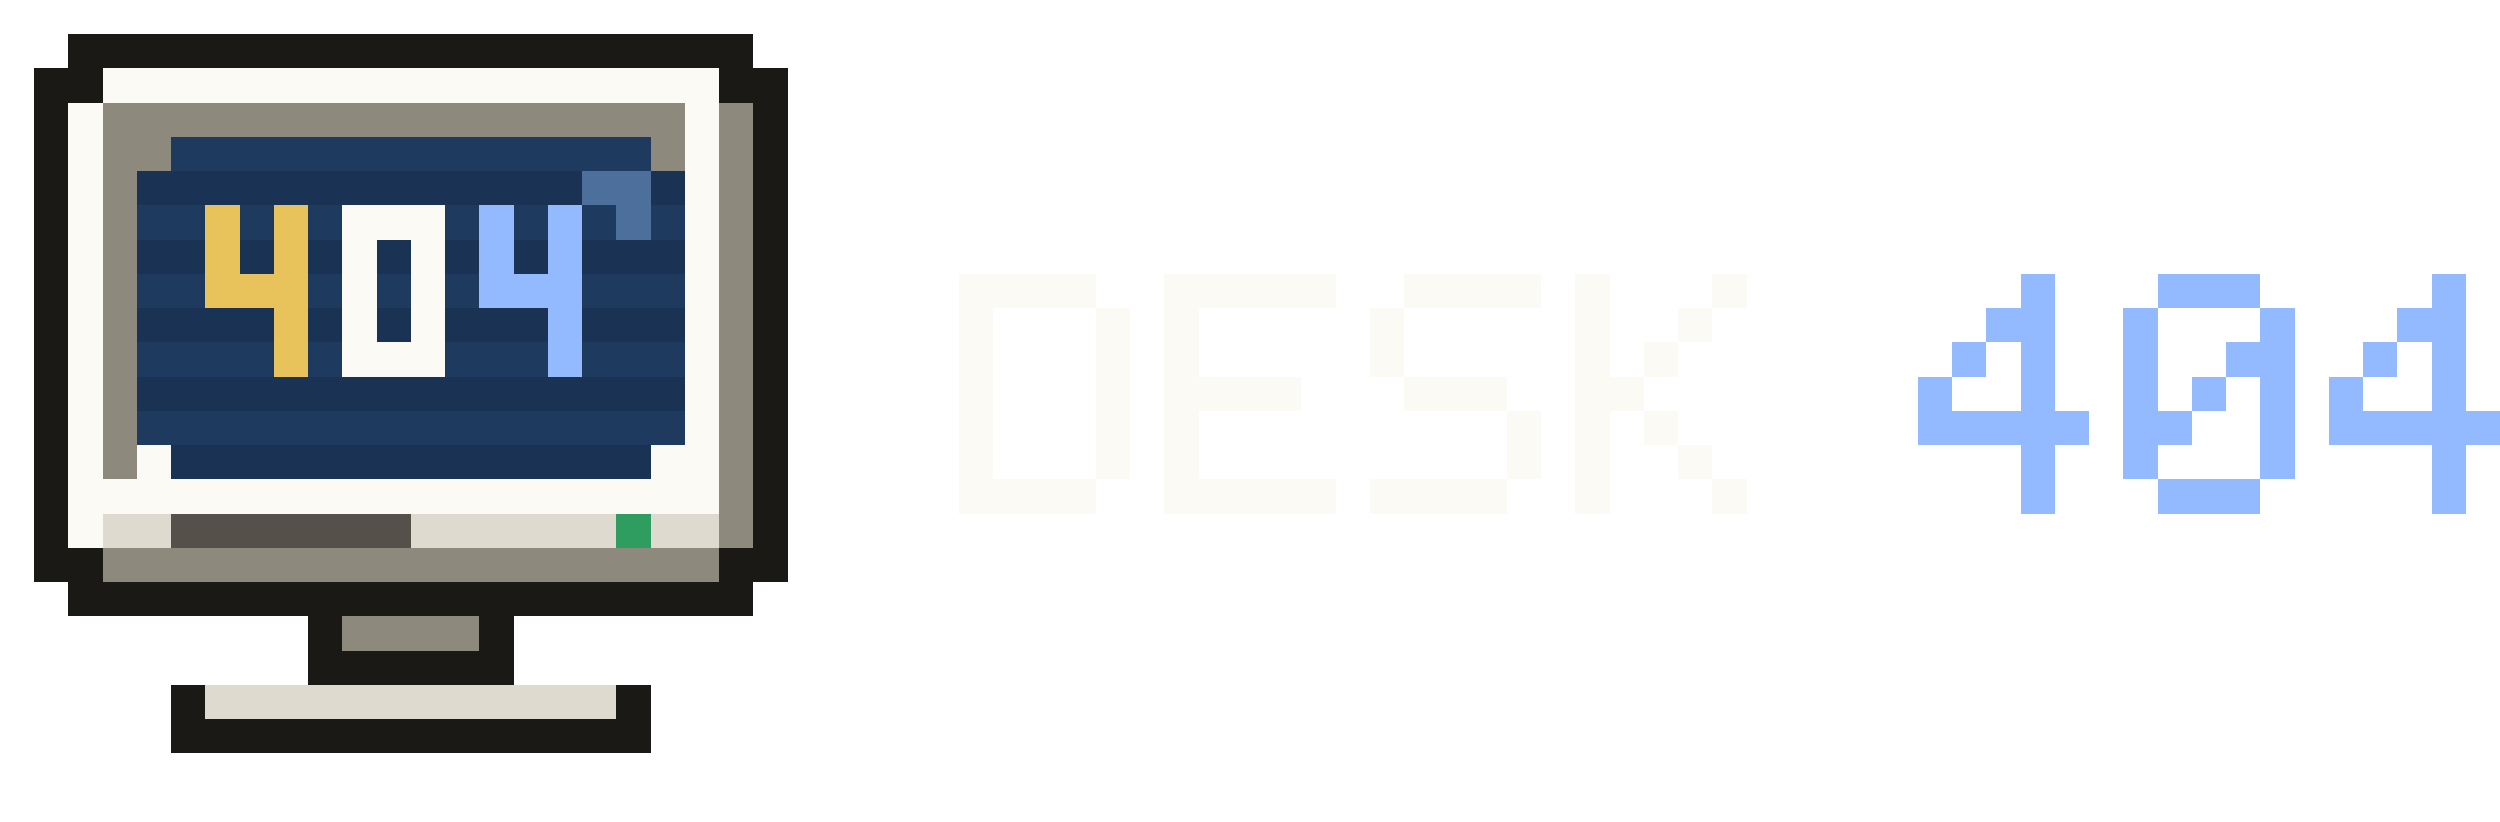
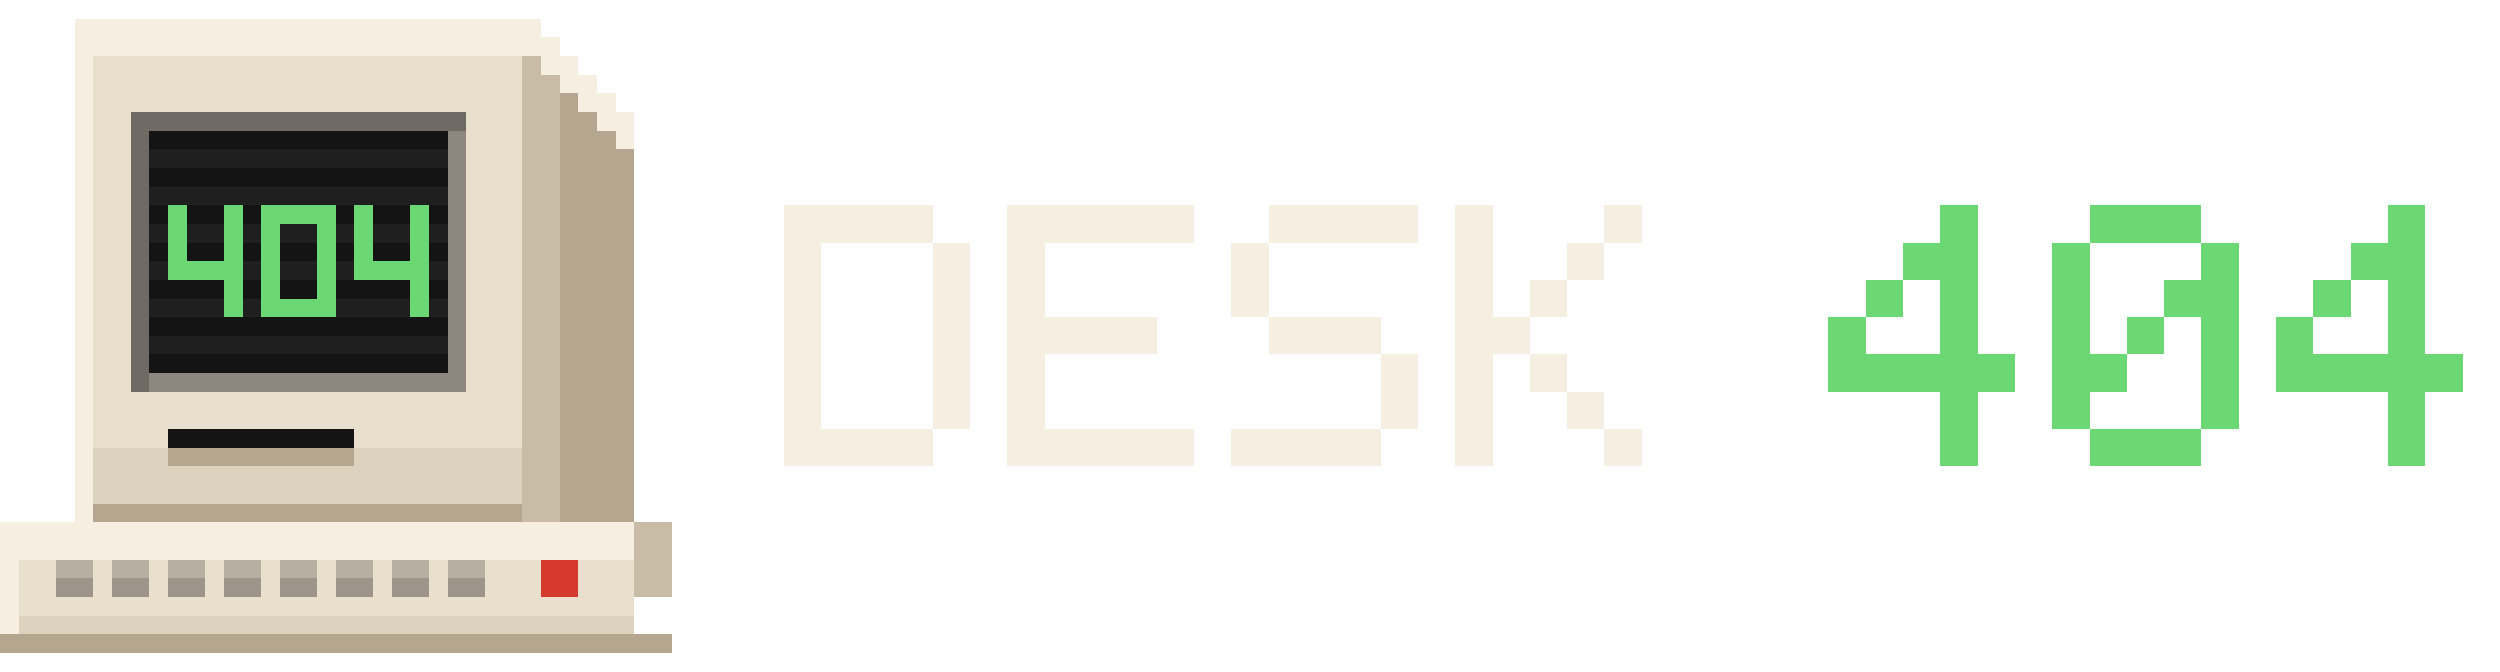
- <svg xmlns="http://www.w3.org/2000/svg" viewBox="0 0 73 24" width="584" height="192" shape-rendering="crispEdges" role="img" aria-label="Desk 404">
-   <rect x="2" y="1" width="20" height="1" fill="#1a1915" />
-   <rect x="1" y="2" width="2" height="1" fill="#1a1915" />
-   <rect x="3" y="2" width="18" height="1" fill="#fbfaf5" />
-   <rect x="21" y="2" width="2" height="1" fill="#1a1915" />
-   <rect x="1" y="3" width="1" height="1" fill="#1a1915" />
-   <rect x="2" y="3" width="1" height="1" fill="#fbfaf5" />
-   <rect x="3" y="3" width="17" height="1" fill="#8e897d" />
-   <rect x="20" y="3" width="1" height="1" fill="#fbfaf5" />
-   <rect x="21" y="3" width="1" height="1" fill="#8e897d" />
-   <rect x="22" y="3" width="1" height="1" fill="#1a1915" />
-   <rect x="1" y="4" width="1" height="1" fill="#1a1915" />
-   <rect x="2" y="4" width="1" height="1" fill="#fbfaf5" />
-   <rect x="3" y="4" width="2" height="1" fill="#8e897d" />
-   <rect x="5" y="4" width="14" height="1" fill="#1e3a5f" />
-   <rect x="19" y="4" width="1" height="1" fill="#8e897d" />
-   <rect x="20" y="4" width="1" height="1" fill="#fbfaf5" />
-   <rect x="21" y="4" width="1" height="1" fill="#8e897d" />
-   <rect x="22" y="4" width="1" height="1" fill="#1a1915" />
-   <rect x="1" y="5" width="1" height="1" fill="#1a1915" />
-   <rect x="2" y="5" width="1" height="1" fill="#fbfaf5" />
-   <rect x="3" y="5" width="1" height="1" fill="#8e897d" />
-   <rect x="4" y="5" width="13" height="1" fill="#1a3253" />
-   <rect x="17" y="5" width="2" height="1" fill="#4d6f9c" />
-   <rect x="19" y="5" width="1" height="1" fill="#1a3253" />
-   <rect x="20" y="5" width="1" height="1" fill="#fbfaf5" />
-   <rect x="21" y="5" width="1" height="1" fill="#8e897d" />
-   <rect x="22" y="5" width="1" height="1" fill="#1a1915" />
-   <rect x="1" y="6" width="1" height="1" fill="#1a1915" />
-   <rect x="2" y="6" width="1" height="1" fill="#fbfaf5" />
-   <rect x="3" y="6" width="1" height="1" fill="#8e897d" />
-   <rect x="4" y="6" width="2" height="1" fill="#1e3a5f" />
-   <rect x="6" y="6" width="1" height="1" fill="#e8c25a" />
-   <rect x="7" y="6" width="1" height="1" fill="#1e3a5f" />
-   <rect x="8" y="6" width="1" height="1" fill="#e8c25a" />
-   <rect x="9" y="6" width="1" height="1" fill="#1e3a5f" />
-   <rect x="10" y="6" width="3" height="1" fill="#fbfaf5" />
-   <rect x="13" y="6" width="1" height="1" fill="#1e3a5f" />
-   <rect x="14" y="6" width="1" height="1" fill="#93b9ff" />
-   <rect x="15" y="6" width="1" height="1" fill="#1e3a5f" />
-   <rect x="16" y="6" width="1" height="1" fill="#93b9ff" />
-   <rect x="17" y="6" width="1" height="1" fill="#1e3a5f" />
-   <rect x="18" y="6" width="1" height="1" fill="#4d6f9c" />
-   <rect x="19" y="6" width="1" height="1" fill="#1e3a5f" />
-   <rect x="20" y="6" width="1" height="1" fill="#fbfaf5" />
-   <rect x="21" y="6" width="1" height="1" fill="#8e897d" />
-   <rect x="22" y="6" width="1" height="1" fill="#1a1915" />
-   <rect x="1" y="7" width="1" height="1" fill="#1a1915" />
-   <rect x="2" y="7" width="1" height="1" fill="#fbfaf5" />
-   <rect x="3" y="7" width="1" height="1" fill="#8e897d" />
-   <rect x="4" y="7" width="2" height="1" fill="#1a3253" />
-   <rect x="6" y="7" width="1" height="1" fill="#e8c25a" />
-   <rect x="7" y="7" width="1" height="1" fill="#1a3253" />
-   <rect x="8" y="7" width="1" height="1" fill="#e8c25a" />
-   <rect x="9" y="7" width="1" height="1" fill="#1a3253" />
-   <rect x="10" y="7" width="1" height="1" fill="#fbfaf5" />
-   <rect x="11" y="7" width="1" height="1" fill="#1a3253" />
-   <rect x="12" y="7" width="1" height="1" fill="#fbfaf5" />
-   <rect x="13" y="7" width="1" height="1" fill="#1a3253" />
-   <rect x="14" y="7" width="1" height="1" fill="#93b9ff" />
-   <rect x="15" y="7" width="1" height="1" fill="#1a3253" />
-   <rect x="16" y="7" width="1" height="1" fill="#93b9ff" />
-   <rect x="17" y="7" width="3" height="1" fill="#1a3253" />
-   <rect x="20" y="7" width="1" height="1" fill="#fbfaf5" />
-   <rect x="21" y="7" width="1" height="1" fill="#8e897d" />
-   <rect x="22" y="7" width="1" height="1" fill="#1a1915" />
-   <rect x="1" y="8" width="1" height="1" fill="#1a1915" />
-   <rect x="2" y="8" width="1" height="1" fill="#fbfaf5" />
-   <rect x="3" y="8" width="1" height="1" fill="#8e897d" />
-   <rect x="4" y="8" width="2" height="1" fill="#1e3a5f" />
-   <rect x="6" y="8" width="3" height="1" fill="#e8c25a" />
-   <rect x="9" y="8" width="1" height="1" fill="#1e3a5f" />
-   <rect x="10" y="8" width="1" height="1" fill="#fbfaf5" />
-   <rect x="11" y="8" width="1" height="1" fill="#1e3a5f" />
-   <rect x="12" y="8" width="1" height="1" fill="#fbfaf5" />
-   <rect x="13" y="8" width="1" height="1" fill="#1e3a5f" />
-   <rect x="14" y="8" width="3" height="1" fill="#93b9ff" />
-   <rect x="17" y="8" width="3" height="1" fill="#1e3a5f" />
-   <rect x="20" y="8" width="1" height="1" fill="#fbfaf5" />
-   <rect x="21" y="8" width="1" height="1" fill="#8e897d" />
-   <rect x="22" y="8" width="1" height="1" fill="#1a1915" />
-   <rect x="1" y="9" width="1" height="1" fill="#1a1915" />
-   <rect x="2" y="9" width="1" height="1" fill="#fbfaf5" />
-   <rect x="3" y="9" width="1" height="1" fill="#8e897d" />
-   <rect x="4" y="9" width="4" height="1" fill="#1a3253" />
-   <rect x="8" y="9" width="1" height="1" fill="#e8c25a" />
-   <rect x="9" y="9" width="1" height="1" fill="#1a3253" />
-   <rect x="10" y="9" width="1" height="1" fill="#fbfaf5" />
-   <rect x="11" y="9" width="1" height="1" fill="#1a3253" />
-   <rect x="12" y="9" width="1" height="1" fill="#fbfaf5" />
-   <rect x="13" y="9" width="3" height="1" fill="#1a3253" />
-   <rect x="16" y="9" width="1" height="1" fill="#93b9ff" />
-   <rect x="17" y="9" width="3" height="1" fill="#1a3253" />
-   <rect x="20" y="9" width="1" height="1" fill="#fbfaf5" />
-   <rect x="21" y="9" width="1" height="1" fill="#8e897d" />
-   <rect x="22" y="9" width="1" height="1" fill="#1a1915" />
-   <rect x="1" y="10" width="1" height="1" fill="#1a1915" />
-   <rect x="2" y="10" width="1" height="1" fill="#fbfaf5" />
-   <rect x="3" y="10" width="1" height="1" fill="#8e897d" />
-   <rect x="4" y="10" width="4" height="1" fill="#1e3a5f" />
-   <rect x="8" y="10" width="1" height="1" fill="#e8c25a" />
-   <rect x="9" y="10" width="1" height="1" fill="#1e3a5f" />
-   <rect x="10" y="10" width="3" height="1" fill="#fbfaf5" />
-   <rect x="13" y="10" width="3" height="1" fill="#1e3a5f" />
-   <rect x="16" y="10" width="1" height="1" fill="#93b9ff" />
-   <rect x="17" y="10" width="3" height="1" fill="#1e3a5f" />
-   <rect x="20" y="10" width="1" height="1" fill="#fbfaf5" />
-   <rect x="21" y="10" width="1" height="1" fill="#8e897d" />
-   <rect x="22" y="10" width="1" height="1" fill="#1a1915" />
-   <rect x="1" y="11" width="1" height="1" fill="#1a1915" />
-   <rect x="2" y="11" width="1" height="1" fill="#fbfaf5" />
-   <rect x="3" y="11" width="1" height="1" fill="#8e897d" />
-   <rect x="4" y="11" width="16" height="1" fill="#1a3253" />
-   <rect x="20" y="11" width="1" height="1" fill="#fbfaf5" />
-   <rect x="21" y="11" width="1" height="1" fill="#8e897d" />
-   <rect x="22" y="11" width="1" height="1" fill="#1a1915" />
-   <rect x="1" y="12" width="1" height="1" fill="#1a1915" />
-   <rect x="2" y="12" width="1" height="1" fill="#fbfaf5" />
-   <rect x="3" y="12" width="1" height="1" fill="#8e897d" />
-   <rect x="4" y="12" width="16" height="1" fill="#1e3a5f" />
-   <rect x="20" y="12" width="1" height="1" fill="#fbfaf5" />
-   <rect x="21" y="12" width="1" height="1" fill="#8e897d" />
-   <rect x="22" y="12" width="1" height="1" fill="#1a1915" />
-   <rect x="1" y="13" width="1" height="1" fill="#1a1915" />
-   <rect x="2" y="13" width="1" height="1" fill="#fbfaf5" />
-   <rect x="3" y="13" width="1" height="1" fill="#8e897d" />
-   <rect x="4" y="13" width="1" height="1" fill="#fbfaf5" />
-   <rect x="5" y="13" width="14" height="1" fill="#1a3253" />
-   <rect x="19" y="13" width="2" height="1" fill="#fbfaf5" />
-   <rect x="21" y="13" width="1" height="1" fill="#8e897d" />
-   <rect x="22" y="13" width="1" height="1" fill="#1a1915" />
-   <rect x="1" y="14" width="1" height="1" fill="#1a1915" />
-   <rect x="2" y="14" width="19" height="1" fill="#fbfaf5" />
-   <rect x="21" y="14" width="1" height="1" fill="#8e897d" />
-   <rect x="22" y="14" width="1" height="1" fill="#1a1915" />
-   <rect x="1" y="15" width="1" height="1" fill="#1a1915" />
-   <rect x="2" y="15" width="1" height="1" fill="#fbfaf5" />
-   <rect x="3" y="15" width="2" height="1" fill="#dedad0" />
-   <rect x="5" y="15" width="7" height="1" fill="#55514a" />
-   <rect x="12" y="15" width="6" height="1" fill="#dedad0" />
-   <rect x="18" y="15" width="1" height="1" fill="#2e9d5f" />
-   <rect x="19" y="15" width="2" height="1" fill="#dedad0" />
-   <rect x="21" y="15" width="1" height="1" fill="#8e897d" />
-   <rect x="22" y="15" width="1" height="1" fill="#1a1915" />
-   <rect x="1" y="16" width="2" height="1" fill="#1a1915" />
-   <rect x="3" y="16" width="18" height="1" fill="#8e897d" />
-   <rect x="21" y="16" width="2" height="1" fill="#1a1915" />
-   <rect x="2" y="17" width="20" height="1" fill="#1a1915" />
-   <rect x="9" y="18" width="1" height="1" fill="#1a1915" />
-   <rect x="10" y="18" width="4" height="1" fill="#8e897d" />
-   <rect x="14" y="18" width="1" height="1" fill="#1a1915" />
-   <rect x="9" y="19" width="6" height="1" fill="#1a1915" />
-   <rect x="5" y="20" width="1" height="1" fill="#1a1915" />
-   <rect x="6" y="20" width="12" height="1" fill="#dedad0" />
-   <rect x="18" y="20" width="1" height="1" fill="#1a1915" />
-   <rect x="5" y="21" width="14" height="1" fill="#1a1915" />
-   <rect x="28" y="8" width="4" height="1" fill="#fbfaf5" />
-   <rect x="34" y="8" width="5" height="1" fill="#fbfaf5" />
-   <rect x="41" y="8" width="4" height="1" fill="#fbfaf5" />
-   <rect x="46" y="8" width="1" height="1" fill="#fbfaf5" />
-   <rect x="50" y="8" width="1" height="1" fill="#fbfaf5" />
-   <rect x="59" y="8" width="1" height="1" fill="#93b9ff" />
-   <rect x="63" y="8" width="3" height="1" fill="#93b9ff" />
-   <rect x="71" y="8" width="1" height="1" fill="#93b9ff" />
-   <rect x="28" y="9" width="1" height="1" fill="#fbfaf5" />
-   <rect x="32" y="9" width="1" height="1" fill="#fbfaf5" />
-   <rect x="34" y="9" width="1" height="1" fill="#fbfaf5" />
-   <rect x="40" y="9" width="1" height="1" fill="#fbfaf5" />
-   <rect x="46" y="9" width="1" height="1" fill="#fbfaf5" />
-   <rect x="49" y="9" width="1" height="1" fill="#fbfaf5" />
-   <rect x="58" y="9" width="2" height="1" fill="#93b9ff" />
-   <rect x="62" y="9" width="1" height="1" fill="#93b9ff" />
-   <rect x="66" y="9" width="1" height="1" fill="#93b9ff" />
-   <rect x="70" y="9" width="2" height="1" fill="#93b9ff" />
-   <rect x="28" y="10" width="1" height="1" fill="#fbfaf5" />
-   <rect x="32" y="10" width="1" height="1" fill="#fbfaf5" />
-   <rect x="34" y="10" width="1" height="1" fill="#fbfaf5" />
-   <rect x="40" y="10" width="1" height="1" fill="#fbfaf5" />
-   <rect x="46" y="10" width="1" height="1" fill="#fbfaf5" />
-   <rect x="48" y="10" width="1" height="1" fill="#fbfaf5" />
-   <rect x="57" y="10" width="1" height="1" fill="#93b9ff" />
-   <rect x="59" y="10" width="1" height="1" fill="#93b9ff" />
-   <rect x="62" y="10" width="1" height="1" fill="#93b9ff" />
-   <rect x="65" y="10" width="2" height="1" fill="#93b9ff" />
-   <rect x="69" y="10" width="1" height="1" fill="#93b9ff" />
-   <rect x="71" y="10" width="1" height="1" fill="#93b9ff" />
-   <rect x="28" y="11" width="1" height="1" fill="#fbfaf5" />
-   <rect x="32" y="11" width="1" height="1" fill="#fbfaf5" />
-   <rect x="34" y="11" width="4" height="1" fill="#fbfaf5" />
-   <rect x="41" y="11" width="3" height="1" fill="#fbfaf5" />
-   <rect x="46" y="11" width="2" height="1" fill="#fbfaf5" />
-   <rect x="56" y="11" width="1" height="1" fill="#93b9ff" />
-   <rect x="59" y="11" width="1" height="1" fill="#93b9ff" />
-   <rect x="62" y="11" width="1" height="1" fill="#93b9ff" />
-   <rect x="64" y="11" width="1" height="1" fill="#93b9ff" />
-   <rect x="66" y="11" width="1" height="1" fill="#93b9ff" />
-   <rect x="68" y="11" width="1" height="1" fill="#93b9ff" />
-   <rect x="71" y="11" width="1" height="1" fill="#93b9ff" />
-   <rect x="28" y="12" width="1" height="1" fill="#fbfaf5" />
-   <rect x="32" y="12" width="1" height="1" fill="#fbfaf5" />
-   <rect x="34" y="12" width="1" height="1" fill="#fbfaf5" />
-   <rect x="44" y="12" width="1" height="1" fill="#fbfaf5" />
-   <rect x="46" y="12" width="1" height="1" fill="#fbfaf5" />
-   <rect x="48" y="12" width="1" height="1" fill="#fbfaf5" />
-   <rect x="56" y="12" width="5" height="1" fill="#93b9ff" />
-   <rect x="62" y="12" width="2" height="1" fill="#93b9ff" />
-   <rect x="66" y="12" width="1" height="1" fill="#93b9ff" />
-   <rect x="68" y="12" width="5" height="1" fill="#93b9ff" />
-   <rect x="28" y="13" width="1" height="1" fill="#fbfaf5" />
-   <rect x="32" y="13" width="1" height="1" fill="#fbfaf5" />
-   <rect x="34" y="13" width="1" height="1" fill="#fbfaf5" />
-   <rect x="44" y="13" width="1" height="1" fill="#fbfaf5" />
-   <rect x="46" y="13" width="1" height="1" fill="#fbfaf5" />
-   <rect x="49" y="13" width="1" height="1" fill="#fbfaf5" />
-   <rect x="59" y="13" width="1" height="1" fill="#93b9ff" />
-   <rect x="62" y="13" width="1" height="1" fill="#93b9ff" />
-   <rect x="66" y="13" width="1" height="1" fill="#93b9ff" />
-   <rect x="71" y="13" width="1" height="1" fill="#93b9ff" />
-   <rect x="28" y="14" width="4" height="1" fill="#fbfaf5" />
-   <rect x="34" y="14" width="5" height="1" fill="#fbfaf5" />
-   <rect x="40" y="14" width="4" height="1" fill="#fbfaf5" />
-   <rect x="46" y="14" width="1" height="1" fill="#fbfaf5" />
-   <rect x="50" y="14" width="1" height="1" fill="#fbfaf5" />
-   <rect x="59" y="14" width="1" height="1" fill="#93b9ff" />
-   <rect x="63" y="14" width="3" height="1" fill="#93b9ff" />
-   <rect x="71" y="14" width="1" height="1" fill="#93b9ff" />
+ <svg xmlns="http://www.w3.org/2000/svg" viewBox="0 0 134 36" width="804" height="216" shape-rendering="crispEdges" role="img" aria-label="Desk 404">
+   <rect x="4" y="1" width="25" height="1" fill="#f6eee1" />
+   <rect x="4" y="2" width="26" height="1" fill="#f6eee1" />
+   <rect x="4" y="3" width="1" height="1" fill="#f6eee1" />
+   <rect x="5" y="3" width="23" height="1" fill="#e9dfcd" />
+   <rect x="28" y="3" width="1" height="1" fill="#c9bca6" />
+   <rect x="29" y="3" width="2" height="1" fill="#f6eee1" />
+   <rect x="4" y="4" width="1" height="1" fill="#f6eee1" />
+   <rect x="5" y="4" width="23" height="1" fill="#e9dfcd" />
+   <rect x="28" y="4" width="2" height="1" fill="#c9bca6" />
+   <rect x="30" y="4" width="2" height="1" fill="#f6eee1" />
+   <rect x="4" y="5" width="1" height="1" fill="#f6eee1" />
+   <rect x="5" y="5" width="23" height="1" fill="#e9dfcd" />
+   <rect x="28" y="5" width="2" height="1" fill="#c9bca6" />
+   <rect x="30" y="5" width="1" height="1" fill="#b4a68f" />
+   <rect x="31" y="5" width="2" height="1" fill="#f6eee1" />
+   <rect x="4" y="6" width="1" height="1" fill="#f6eee1" />
+   <rect x="5" y="6" width="2" height="1" fill="#e9dfcd" />
+   <rect x="7" y="6" width="18" height="1" fill="#6f6a64" />
+   <rect x="25" y="6" width="3" height="1" fill="#e9dfcd" />
+   <rect x="28" y="6" width="2" height="1" fill="#c9bca6" />
+   <rect x="30" y="6" width="2" height="1" fill="#b4a68f" />
+   <rect x="32" y="6" width="2" height="1" fill="#f6eee1" />
+   <rect x="4" y="7" width="1" height="1" fill="#f6eee1" />
+   <rect x="5" y="7" width="2" height="1" fill="#e9dfcd" />
+   <rect x="7" y="7" width="1" height="1" fill="#6f6a64" />
+   <rect x="8" y="7" width="16" height="1" fill="#141414" />
+   <rect x="24" y="7" width="1" height="1" fill="#8d8780" />
+   <rect x="25" y="7" width="3" height="1" fill="#e9dfcd" />
+   <rect x="28" y="7" width="2" height="1" fill="#c9bca6" />
+   <rect x="30" y="7" width="3" height="1" fill="#b4a68f" />
+   <rect x="33" y="7" width="1" height="1" fill="#f6eee1" />
+   <rect x="4" y="8" width="1" height="1" fill="#f6eee1" />
+   <rect x="5" y="8" width="2" height="1" fill="#e9dfcd" />
+   <rect x="7" y="8" width="1" height="1" fill="#6f6a64" />
+   <rect x="8" y="8" width="16" height="1" fill="#1f1f1f" />
+   <rect x="24" y="8" width="1" height="1" fill="#8d8780" />
+   <rect x="25" y="8" width="3" height="1" fill="#e9dfcd" />
+   <rect x="28" y="8" width="2" height="1" fill="#c9bca6" />
+   <rect x="30" y="8" width="4" height="1" fill="#b4a68f" />
+   <rect x="4" y="9" width="1" height="1" fill="#f6eee1" />
+   <rect x="5" y="9" width="2" height="1" fill="#e9dfcd" />
+   <rect x="7" y="9" width="1" height="1" fill="#6f6a64" />
+   <rect x="8" y="9" width="16" height="1" fill="#141414" />
+   <rect x="24" y="9" width="1" height="1" fill="#8d8780" />
+   <rect x="25" y="9" width="3" height="1" fill="#e9dfcd" />
+   <rect x="28" y="9" width="2" height="1" fill="#c9bca6" />
+   <rect x="30" y="9" width="4" height="1" fill="#b4a68f" />
+   <rect x="4" y="10" width="1" height="1" fill="#f6eee1" />
+   <rect x="5" y="10" width="2" height="1" fill="#e9dfcd" />
+   <rect x="7" y="10" width="1" height="1" fill="#6f6a64" />
+   <rect x="8" y="10" width="16" height="1" fill="#1f1f1f" />
+   <rect x="24" y="10" width="1" height="1" fill="#8d8780" />
+   <rect x="25" y="10" width="3" height="1" fill="#e9dfcd" />
+   <rect x="28" y="10" width="2" height="1" fill="#c9bca6" />
+   <rect x="30" y="10" width="4" height="1" fill="#b4a68f" />
+   <rect x="4" y="11" width="1" height="1" fill="#f6eee1" />
+   <rect x="5" y="11" width="2" height="1" fill="#e9dfcd" />
+   <rect x="7" y="11" width="1" height="1" fill="#6f6a64" />
+   <rect x="8" y="11" width="1" height="1" fill="#141414" />
+   <rect x="9" y="11" width="1" height="1" fill="#6bd873" />
+   <rect x="10" y="11" width="2" height="1" fill="#141414" />
+   <rect x="12" y="11" width="1" height="1" fill="#6bd873" />
+   <rect x="13" y="11" width="1" height="1" fill="#141414" />
+   <rect x="14" y="11" width="4" height="1" fill="#6bd873" />
+   <rect x="18" y="11" width="1" height="1" fill="#141414" />
+   <rect x="19" y="11" width="1" height="1" fill="#6bd873" />
+   <rect x="20" y="11" width="2" height="1" fill="#141414" />
+   <rect x="22" y="11" width="1" height="1" fill="#6bd873" />
+   <rect x="23" y="11" width="1" height="1" fill="#141414" />
+   <rect x="24" y="11" width="1" height="1" fill="#8d8780" />
+   <rect x="25" y="11" width="3" height="1" fill="#e9dfcd" />
+   <rect x="28" y="11" width="2" height="1" fill="#c9bca6" />
+   <rect x="30" y="11" width="4" height="1" fill="#b4a68f" />
+   <rect x="4" y="12" width="1" height="1" fill="#f6eee1" />
+   <rect x="5" y="12" width="2" height="1" fill="#e9dfcd" />
+   <rect x="7" y="12" width="1" height="1" fill="#6f6a64" />
+   <rect x="8" y="12" width="1" height="1" fill="#1f1f1f" />
+   <rect x="9" y="12" width="1" height="1" fill="#6bd873" />
+   <rect x="10" y="12" width="2" height="1" fill="#1f1f1f" />
+   <rect x="12" y="12" width="1" height="1" fill="#6bd873" />
+   <rect x="13" y="12" width="1" height="1" fill="#1f1f1f" />
+   <rect x="14" y="12" width="1" height="1" fill="#6bd873" />
+   <rect x="15" y="12" width="2" height="1" fill="#1f1f1f" />
+   <rect x="17" y="12" width="1" height="1" fill="#6bd873" />
+   <rect x="18" y="12" width="1" height="1" fill="#1f1f1f" />
+   <rect x="19" y="12" width="1" height="1" fill="#6bd873" />
+   <rect x="20" y="12" width="2" height="1" fill="#1f1f1f" />
+   <rect x="22" y="12" width="1" height="1" fill="#6bd873" />
+   <rect x="23" y="12" width="1" height="1" fill="#1f1f1f" />
+   <rect x="24" y="12" width="1" height="1" fill="#8d8780" />
+   <rect x="25" y="12" width="3" height="1" fill="#e9dfcd" />
+   <rect x="28" y="12" width="2" height="1" fill="#c9bca6" />
+   <rect x="30" y="12" width="4" height="1" fill="#b4a68f" />
+   <rect x="4" y="13" width="1" height="1" fill="#f6eee1" />
+   <rect x="5" y="13" width="2" height="1" fill="#e9dfcd" />
+   <rect x="7" y="13" width="1" height="1" fill="#6f6a64" />
+   <rect x="8" y="13" width="1" height="1" fill="#141414" />
+   <rect x="9" y="13" width="1" height="1" fill="#6bd873" />
+   <rect x="10" y="13" width="2" height="1" fill="#141414" />
+   <rect x="12" y="13" width="1" height="1" fill="#6bd873" />
+   <rect x="13" y="13" width="1" height="1" fill="#141414" />
+   <rect x="14" y="13" width="1" height="1" fill="#6bd873" />
+   <rect x="15" y="13" width="2" height="1" fill="#141414" />
+   <rect x="17" y="13" width="1" height="1" fill="#6bd873" />
+   <rect x="18" y="13" width="1" height="1" fill="#141414" />
+   <rect x="19" y="13" width="1" height="1" fill="#6bd873" />
+   <rect x="20" y="13" width="2" height="1" fill="#141414" />
+   <rect x="22" y="13" width="1" height="1" fill="#6bd873" />
+   <rect x="23" y="13" width="1" height="1" fill="#141414" />
+   <rect x="24" y="13" width="1" height="1" fill="#8d8780" />
+   <rect x="25" y="13" width="3" height="1" fill="#e9dfcd" />
+   <rect x="28" y="13" width="2" height="1" fill="#c9bca6" />
+   <rect x="30" y="13" width="4" height="1" fill="#b4a68f" />
+   <rect x="4" y="14" width="1" height="1" fill="#f6eee1" />
+   <rect x="5" y="14" width="2" height="1" fill="#e9dfcd" />
+   <rect x="7" y="14" width="1" height="1" fill="#6f6a64" />
+   <rect x="8" y="14" width="1" height="1" fill="#1f1f1f" />
+   <rect x="9" y="14" width="4" height="1" fill="#6bd873" />
+   <rect x="13" y="14" width="1" height="1" fill="#1f1f1f" />
+   <rect x="14" y="14" width="1" height="1" fill="#6bd873" />
+   <rect x="15" y="14" width="2" height="1" fill="#1f1f1f" />
+   <rect x="17" y="14" width="1" height="1" fill="#6bd873" />
+   <rect x="18" y="14" width="1" height="1" fill="#1f1f1f" />
+   <rect x="19" y="14" width="4" height="1" fill="#6bd873" />
+   <rect x="23" y="14" width="1" height="1" fill="#1f1f1f" />
+   <rect x="24" y="14" width="1" height="1" fill="#8d8780" />
+   <rect x="25" y="14" width="3" height="1" fill="#e9dfcd" />
+   <rect x="28" y="14" width="2" height="1" fill="#c9bca6" />
+   <rect x="30" y="14" width="4" height="1" fill="#b4a68f" />
+   <rect x="4" y="15" width="1" height="1" fill="#f6eee1" />
+   <rect x="5" y="15" width="2" height="1" fill="#e9dfcd" />
+   <rect x="7" y="15" width="1" height="1" fill="#6f6a64" />
+   <rect x="8" y="15" width="4" height="1" fill="#141414" />
+   <rect x="12" y="15" width="1" height="1" fill="#6bd873" />
+   <rect x="13" y="15" width="1" height="1" fill="#141414" />
+   <rect x="14" y="15" width="1" height="1" fill="#6bd873" />
+   <rect x="15" y="15" width="2" height="1" fill="#141414" />
+   <rect x="17" y="15" width="1" height="1" fill="#6bd873" />
+   <rect x="18" y="15" width="4" height="1" fill="#141414" />
+   <rect x="22" y="15" width="1" height="1" fill="#6bd873" />
+   <rect x="23" y="15" width="1" height="1" fill="#141414" />
+   <rect x="24" y="15" width="1" height="1" fill="#8d8780" />
+   <rect x="25" y="15" width="3" height="1" fill="#e9dfcd" />
+   <rect x="28" y="15" width="2" height="1" fill="#c9bca6" />
+   <rect x="30" y="15" width="4" height="1" fill="#b4a68f" />
+   <rect x="4" y="16" width="1" height="1" fill="#f6eee1" />
+   <rect x="5" y="16" width="2" height="1" fill="#e9dfcd" />
+   <rect x="7" y="16" width="1" height="1" fill="#6f6a64" />
+   <rect x="8" y="16" width="4" height="1" fill="#1f1f1f" />
+   <rect x="12" y="16" width="1" height="1" fill="#6bd873" />
+   <rect x="13" y="16" width="1" height="1" fill="#1f1f1f" />
+   <rect x="14" y="16" width="4" height="1" fill="#6bd873" />
+   <rect x="18" y="16" width="4" height="1" fill="#1f1f1f" />
+   <rect x="22" y="16" width="1" height="1" fill="#6bd873" />
+   <rect x="23" y="16" width="1" height="1" fill="#1f1f1f" />
+   <rect x="24" y="16" width="1" height="1" fill="#8d8780" />
+   <rect x="25" y="16" width="3" height="1" fill="#e9dfcd" />
+   <rect x="28" y="16" width="2" height="1" fill="#c9bca6" />
+   <rect x="30" y="16" width="4" height="1" fill="#b4a68f" />
+   <rect x="4" y="17" width="1" height="1" fill="#f6eee1" />
+   <rect x="5" y="17" width="2" height="1" fill="#e9dfcd" />
+   <rect x="7" y="17" width="1" height="1" fill="#6f6a64" />
+   <rect x="8" y="17" width="16" height="1" fill="#141414" />
+   <rect x="24" y="17" width="1" height="1" fill="#8d8780" />
+   <rect x="25" y="17" width="3" height="1" fill="#e9dfcd" />
+   <rect x="28" y="17" width="2" height="1" fill="#c9bca6" />
+   <rect x="30" y="17" width="4" height="1" fill="#b4a68f" />
+   <rect x="4" y="18" width="1" height="1" fill="#f6eee1" />
+   <rect x="5" y="18" width="2" height="1" fill="#e9dfcd" />
+   <rect x="7" y="18" width="1" height="1" fill="#6f6a64" />
+   <rect x="8" y="18" width="16" height="1" fill="#1f1f1f" />
+   <rect x="24" y="18" width="1" height="1" fill="#8d8780" />
+   <rect x="25" y="18" width="3" height="1" fill="#e9dfcd" />
+   <rect x="28" y="18" width="2" height="1" fill="#c9bca6" />
+   <rect x="30" y="18" width="4" height="1" fill="#b4a68f" />
+   <rect x="4" y="19" width="1" height="1" fill="#f6eee1" />
+   <rect x="5" y="19" width="2" height="1" fill="#e9dfcd" />
+   <rect x="7" y="19" width="1" height="1" fill="#6f6a64" />
+   <rect x="8" y="19" width="16" height="1" fill="#141414" />
+   <rect x="24" y="19" width="1" height="1" fill="#8d8780" />
+   <rect x="25" y="19" width="3" height="1" fill="#e9dfcd" />
+   <rect x="28" y="19" width="2" height="1" fill="#c9bca6" />
+   <rect x="30" y="19" width="4" height="1" fill="#b4a68f" />
+   <rect x="4" y="20" width="1" height="1" fill="#f6eee1" />
+   <rect x="5" y="20" width="2" height="1" fill="#e9dfcd" />
+   <rect x="7" y="20" width="1" height="1" fill="#6f6a64" />
+   <rect x="8" y="20" width="17" height="1" fill="#8d8780" />
+   <rect x="25" y="20" width="3" height="1" fill="#e9dfcd" />
+   <rect x="28" y="20" width="2" height="1" fill="#c9bca6" />
+   <rect x="30" y="20" width="4" height="1" fill="#b4a68f" />
+   <rect x="4" y="21" width="1" height="1" fill="#f6eee1" />
+   <rect x="5" y="21" width="23" height="1" fill="#e9dfcd" />
+   <rect x="28" y="21" width="2" height="1" fill="#c9bca6" />
+   <rect x="30" y="21" width="4" height="1" fill="#b4a68f" />
+   <rect x="4" y="22" width="1" height="1" fill="#f6eee1" />
+   <rect x="5" y="22" width="23" height="1" fill="#e9dfcd" />
+   <rect x="28" y="22" width="2" height="1" fill="#c9bca6" />
+   <rect x="30" y="22" width="4" height="1" fill="#b4a68f" />
+   <rect x="4" y="23" width="1" height="1" fill="#f6eee1" />
+   <rect x="5" y="23" width="4" height="1" fill="#e9dfcd" />
+   <rect x="9" y="23" width="10" height="1" fill="#141414" />
+   <rect x="19" y="23" width="9" height="1" fill="#e9dfcd" />
+   <rect x="28" y="23" width="2" height="1" fill="#c9bca6" />
+   <rect x="30" y="23" width="4" height="1" fill="#b4a68f" />
+   <rect x="4" y="24" width="1" height="1" fill="#f6eee1" />
+   <rect x="5" y="24" width="4" height="1" fill="#ddd2be" />
+   <rect x="9" y="24" width="10" height="1" fill="#b4a68f" />
+   <rect x="19" y="24" width="9" height="1" fill="#ddd2be" />
+   <rect x="28" y="24" width="2" height="1" fill="#c9bca6" />
+   <rect x="30" y="24" width="4" height="1" fill="#b4a68f" />
+   <rect x="4" y="25" width="1" height="1" fill="#f6eee1" />
+   <rect x="5" y="25" width="23" height="1" fill="#ddd2be" />
+   <rect x="28" y="25" width="2" height="1" fill="#c9bca6" />
+   <rect x="30" y="25" width="4" height="1" fill="#b4a68f" />
+   <rect x="4" y="26" width="1" height="1" fill="#f6eee1" />
+   <rect x="5" y="26" width="23" height="1" fill="#ddd2be" />
+   <rect x="28" y="26" width="2" height="1" fill="#c9bca6" />
+   <rect x="30" y="26" width="4" height="1" fill="#b4a68f" />
+   <rect x="4" y="27" width="1" height="1" fill="#f6eee1" />
+   <rect x="5" y="27" width="23" height="1" fill="#b4a68f" />
+   <rect x="28" y="27" width="2" height="1" fill="#c9bca6" />
+   <rect x="30" y="27" width="4" height="1" fill="#b4a68f" />
+   <rect x="0" y="28" width="34" height="1" fill="#f6eee1" />
+   <rect x="34" y="28" width="2" height="1" fill="#c9bca6" />
+   <rect x="0" y="29" width="34" height="1" fill="#f6eee1" />
+   <rect x="34" y="29" width="2" height="1" fill="#c9bca6" />
+   <rect x="0" y="30" width="1" height="1" fill="#f6eee1" />
+   <rect x="1" y="30" width="2" height="1" fill="#e9dfcd" />
+   <rect x="3" y="30" width="2" height="1" fill="#b8afa3" />
+   <rect x="5" y="30" width="1" height="1" fill="#e9dfcd" />
+   <rect x="6" y="30" width="2" height="1" fill="#b8afa3" />
+   <rect x="8" y="30" width="1" height="1" fill="#e9dfcd" />
+   <rect x="9" y="30" width="2" height="1" fill="#b8afa3" />
+   <rect x="11" y="30" width="1" height="1" fill="#e9dfcd" />
+   <rect x="12" y="30" width="2" height="1" fill="#b8afa3" />
+   <rect x="14" y="30" width="1" height="1" fill="#e9dfcd" />
+   <rect x="15" y="30" width="2" height="1" fill="#b8afa3" />
+   <rect x="17" y="30" width="1" height="1" fill="#e9dfcd" />
+   <rect x="18" y="30" width="2" height="1" fill="#b8afa3" />
+   <rect x="20" y="30" width="1" height="1" fill="#e9dfcd" />
+   <rect x="21" y="30" width="2" height="1" fill="#b8afa3" />
+   <rect x="23" y="30" width="1" height="1" fill="#e9dfcd" />
+   <rect x="24" y="30" width="2" height="1" fill="#b8afa3" />
+   <rect x="26" y="30" width="3" height="1" fill="#e9dfcd" />
+   <rect x="29" y="30" width="2" height="1" fill="#d63a2f" />
+   <rect x="31" y="30" width="3" height="1" fill="#e9dfcd" />
+   <rect x="34" y="30" width="2" height="1" fill="#c9bca6" />
+   <rect x="0" y="31" width="1" height="1" fill="#f6eee1" />
+   <rect x="1" y="31" width="2" height="1" fill="#e9dfcd" />
+   <rect x="3" y="31" width="2" height="1" fill="#9d958a" />
+   <rect x="5" y="31" width="1" height="1" fill="#e9dfcd" />
+   <rect x="6" y="31" width="2" height="1" fill="#9d958a" />
+   <rect x="8" y="31" width="1" height="1" fill="#e9dfcd" />
+   <rect x="9" y="31" width="2" height="1" fill="#9d958a" />
+   <rect x="11" y="31" width="1" height="1" fill="#e9dfcd" />
+   <rect x="12" y="31" width="2" height="1" fill="#9d958a" />
+   <rect x="14" y="31" width="1" height="1" fill="#e9dfcd" />
+   <rect x="15" y="31" width="2" height="1" fill="#9d958a" />
+   <rect x="17" y="31" width="1" height="1" fill="#e9dfcd" />
+   <rect x="18" y="31" width="2" height="1" fill="#9d958a" />
+   <rect x="20" y="31" width="1" height="1" fill="#e9dfcd" />
+   <rect x="21" y="31" width="2" height="1" fill="#9d958a" />
+   <rect x="23" y="31" width="1" height="1" fill="#e9dfcd" />
+   <rect x="24" y="31" width="2" height="1" fill="#9d958a" />
+   <rect x="26" y="31" width="3" height="1" fill="#e9dfcd" />
+   <rect x="29" y="31" width="2" height="1" fill="#d63a2f" />
+   <rect x="31" y="31" width="3" height="1" fill="#e9dfcd" />
+   <rect x="34" y="31" width="2" height="1" fill="#c9bca6" />
+   <rect x="0" y="32" width="1" height="1" fill="#f6eee1" />
+   <rect x="1" y="32" width="33" height="1" fill="#e9dfcd" />
+   <rect x="0" y="33" width="1" height="1" fill="#f6eee1" />
+   <rect x="1" y="33" width="33" height="1" fill="#ddd2be" />
+   <rect x="0" y="34" width="36" height="1" fill="#b4a68f" />
+   <rect x="42" y="11" width="8" height="1" fill="#f6eee1" />
+   <rect x="54" y="11" width="10" height="1" fill="#f6eee1" />
+   <rect x="68" y="11" width="8" height="1" fill="#f6eee1" />
+   <rect x="78" y="11" width="2" height="1" fill="#f6eee1" />
+   <rect x="86" y="11" width="2" height="1" fill="#f6eee1" />
+   <rect x="104" y="11" width="2" height="1" fill="#6bd873" />
+   <rect x="112" y="11" width="6" height="1" fill="#6bd873" />
+   <rect x="128" y="11" width="2" height="1" fill="#6bd873" />
+   <rect x="42" y="12" width="8" height="1" fill="#f6eee1" />
+   <rect x="54" y="12" width="10" height="1" fill="#f6eee1" />
+   <rect x="68" y="12" width="8" height="1" fill="#f6eee1" />
+   <rect x="78" y="12" width="2" height="1" fill="#f6eee1" />
+   <rect x="86" y="12" width="2" height="1" fill="#f6eee1" />
+   <rect x="104" y="12" width="2" height="1" fill="#6bd873" />
+   <rect x="112" y="12" width="6" height="1" fill="#6bd873" />
+   <rect x="128" y="12" width="2" height="1" fill="#6bd873" />
+   <rect x="42" y="13" width="2" height="1" fill="#f6eee1" />
+   <rect x="50" y="13" width="2" height="1" fill="#f6eee1" />
+   <rect x="54" y="13" width="2" height="1" fill="#f6eee1" />
+   <rect x="66" y="13" width="2" height="1" fill="#f6eee1" />
+   <rect x="78" y="13" width="2" height="1" fill="#f6eee1" />
+   <rect x="84" y="13" width="2" height="1" fill="#f6eee1" />
+   <rect x="102" y="13" width="4" height="1" fill="#6bd873" />
+   <rect x="110" y="13" width="2" height="1" fill="#6bd873" />
+   <rect x="118" y="13" width="2" height="1" fill="#6bd873" />
+   <rect x="126" y="13" width="4" height="1" fill="#6bd873" />
+   <rect x="42" y="14" width="2" height="1" fill="#f6eee1" />
+   <rect x="50" y="14" width="2" height="1" fill="#f6eee1" />
+   <rect x="54" y="14" width="2" height="1" fill="#f6eee1" />
+   <rect x="66" y="14" width="2" height="1" fill="#f6eee1" />
+   <rect x="78" y="14" width="2" height="1" fill="#f6eee1" />
+   <rect x="84" y="14" width="2" height="1" fill="#f6eee1" />
+   <rect x="102" y="14" width="4" height="1" fill="#6bd873" />
+   <rect x="110" y="14" width="2" height="1" fill="#6bd873" />
+   <rect x="118" y="14" width="2" height="1" fill="#6bd873" />
+   <rect x="126" y="14" width="4" height="1" fill="#6bd873" />
+   <rect x="42" y="15" width="2" height="1" fill="#f6eee1" />
+   <rect x="50" y="15" width="2" height="1" fill="#f6eee1" />
+   <rect x="54" y="15" width="2" height="1" fill="#f6eee1" />
+   <rect x="66" y="15" width="2" height="1" fill="#f6eee1" />
+   <rect x="78" y="15" width="2" height="1" fill="#f6eee1" />
+   <rect x="82" y="15" width="2" height="1" fill="#f6eee1" />
+   <rect x="100" y="15" width="2" height="1" fill="#6bd873" />
+   <rect x="104" y="15" width="2" height="1" fill="#6bd873" />
+   <rect x="110" y="15" width="2" height="1" fill="#6bd873" />
+   <rect x="116" y="15" width="4" height="1" fill="#6bd873" />
+   <rect x="124" y="15" width="2" height="1" fill="#6bd873" />
+   <rect x="128" y="15" width="2" height="1" fill="#6bd873" />
+   <rect x="42" y="16" width="2" height="1" fill="#f6eee1" />
+   <rect x="50" y="16" width="2" height="1" fill="#f6eee1" />
+   <rect x="54" y="16" width="2" height="1" fill="#f6eee1" />
+   <rect x="66" y="16" width="2" height="1" fill="#f6eee1" />
+   <rect x="78" y="16" width="2" height="1" fill="#f6eee1" />
+   <rect x="82" y="16" width="2" height="1" fill="#f6eee1" />
+   <rect x="100" y="16" width="2" height="1" fill="#6bd873" />
+   <rect x="104" y="16" width="2" height="1" fill="#6bd873" />
+   <rect x="110" y="16" width="2" height="1" fill="#6bd873" />
+   <rect x="116" y="16" width="4" height="1" fill="#6bd873" />
+   <rect x="124" y="16" width="2" height="1" fill="#6bd873" />
+   <rect x="128" y="16" width="2" height="1" fill="#6bd873" />
+   <rect x="42" y="17" width="2" height="1" fill="#f6eee1" />
+   <rect x="50" y="17" width="2" height="1" fill="#f6eee1" />
+   <rect x="54" y="17" width="8" height="1" fill="#f6eee1" />
+   <rect x="68" y="17" width="6" height="1" fill="#f6eee1" />
+   <rect x="78" y="17" width="4" height="1" fill="#f6eee1" />
+   <rect x="98" y="17" width="2" height="1" fill="#6bd873" />
+   <rect x="104" y="17" width="2" height="1" fill="#6bd873" />
+   <rect x="110" y="17" width="2" height="1" fill="#6bd873" />
+   <rect x="114" y="17" width="2" height="1" fill="#6bd873" />
+   <rect x="118" y="17" width="2" height="1" fill="#6bd873" />
+   <rect x="122" y="17" width="2" height="1" fill="#6bd873" />
+   <rect x="128" y="17" width="2" height="1" fill="#6bd873" />
+   <rect x="42" y="18" width="2" height="1" fill="#f6eee1" />
+   <rect x="50" y="18" width="2" height="1" fill="#f6eee1" />
+   <rect x="54" y="18" width="8" height="1" fill="#f6eee1" />
+   <rect x="68" y="18" width="6" height="1" fill="#f6eee1" />
+   <rect x="78" y="18" width="4" height="1" fill="#f6eee1" />
+   <rect x="98" y="18" width="2" height="1" fill="#6bd873" />
+   <rect x="104" y="18" width="2" height="1" fill="#6bd873" />
+   <rect x="110" y="18" width="2" height="1" fill="#6bd873" />
+   <rect x="114" y="18" width="2" height="1" fill="#6bd873" />
+   <rect x="118" y="18" width="2" height="1" fill="#6bd873" />
+   <rect x="122" y="18" width="2" height="1" fill="#6bd873" />
+   <rect x="128" y="18" width="2" height="1" fill="#6bd873" />
+   <rect x="42" y="19" width="2" height="1" fill="#f6eee1" />
+   <rect x="50" y="19" width="2" height="1" fill="#f6eee1" />
+   <rect x="54" y="19" width="2" height="1" fill="#f6eee1" />
+   <rect x="74" y="19" width="2" height="1" fill="#f6eee1" />
+   <rect x="78" y="19" width="2" height="1" fill="#f6eee1" />
+   <rect x="82" y="19" width="2" height="1" fill="#f6eee1" />
+   <rect x="98" y="19" width="10" height="1" fill="#6bd873" />
+   <rect x="110" y="19" width="4" height="1" fill="#6bd873" />
+   <rect x="118" y="19" width="2" height="1" fill="#6bd873" />
+   <rect x="122" y="19" width="10" height="1" fill="#6bd873" />
+   <rect x="42" y="20" width="2" height="1" fill="#f6eee1" />
+   <rect x="50" y="20" width="2" height="1" fill="#f6eee1" />
+   <rect x="54" y="20" width="2" height="1" fill="#f6eee1" />
+   <rect x="74" y="20" width="2" height="1" fill="#f6eee1" />
+   <rect x="78" y="20" width="2" height="1" fill="#f6eee1" />
+   <rect x="82" y="20" width="2" height="1" fill="#f6eee1" />
+   <rect x="98" y="20" width="10" height="1" fill="#6bd873" />
+   <rect x="110" y="20" width="4" height="1" fill="#6bd873" />
+   <rect x="118" y="20" width="2" height="1" fill="#6bd873" />
+   <rect x="122" y="20" width="10" height="1" fill="#6bd873" />
+   <rect x="42" y="21" width="2" height="1" fill="#f6eee1" />
+   <rect x="50" y="21" width="2" height="1" fill="#f6eee1" />
+   <rect x="54" y="21" width="2" height="1" fill="#f6eee1" />
+   <rect x="74" y="21" width="2" height="1" fill="#f6eee1" />
+   <rect x="78" y="21" width="2" height="1" fill="#f6eee1" />
+   <rect x="84" y="21" width="2" height="1" fill="#f6eee1" />
+   <rect x="104" y="21" width="2" height="1" fill="#6bd873" />
+   <rect x="110" y="21" width="2" height="1" fill="#6bd873" />
+   <rect x="118" y="21" width="2" height="1" fill="#6bd873" />
+   <rect x="128" y="21" width="2" height="1" fill="#6bd873" />
+   <rect x="42" y="22" width="2" height="1" fill="#f6eee1" />
+   <rect x="50" y="22" width="2" height="1" fill="#f6eee1" />
+   <rect x="54" y="22" width="2" height="1" fill="#f6eee1" />
+   <rect x="74" y="22" width="2" height="1" fill="#f6eee1" />
+   <rect x="78" y="22" width="2" height="1" fill="#f6eee1" />
+   <rect x="84" y="22" width="2" height="1" fill="#f6eee1" />
+   <rect x="104" y="22" width="2" height="1" fill="#6bd873" />
+   <rect x="110" y="22" width="2" height="1" fill="#6bd873" />
+   <rect x="118" y="22" width="2" height="1" fill="#6bd873" />
+   <rect x="128" y="22" width="2" height="1" fill="#6bd873" />
+   <rect x="42" y="23" width="8" height="1" fill="#f6eee1" />
+   <rect x="54" y="23" width="10" height="1" fill="#f6eee1" />
+   <rect x="66" y="23" width="8" height="1" fill="#f6eee1" />
+   <rect x="78" y="23" width="2" height="1" fill="#f6eee1" />
+   <rect x="86" y="23" width="2" height="1" fill="#f6eee1" />
+   <rect x="104" y="23" width="2" height="1" fill="#6bd873" />
+   <rect x="112" y="23" width="6" height="1" fill="#6bd873" />
+   <rect x="128" y="23" width="2" height="1" fill="#6bd873" />
+   <rect x="42" y="24" width="8" height="1" fill="#f6eee1" />
+   <rect x="54" y="24" width="10" height="1" fill="#f6eee1" />
+   <rect x="66" y="24" width="8" height="1" fill="#f6eee1" />
+   <rect x="78" y="24" width="2" height="1" fill="#f6eee1" />
+   <rect x="86" y="24" width="2" height="1" fill="#f6eee1" />
+   <rect x="104" y="24" width="2" height="1" fill="#6bd873" />
+   <rect x="112" y="24" width="6" height="1" fill="#6bd873" />
+   <rect x="128" y="24" width="2" height="1" fill="#6bd873" />
</svg>
